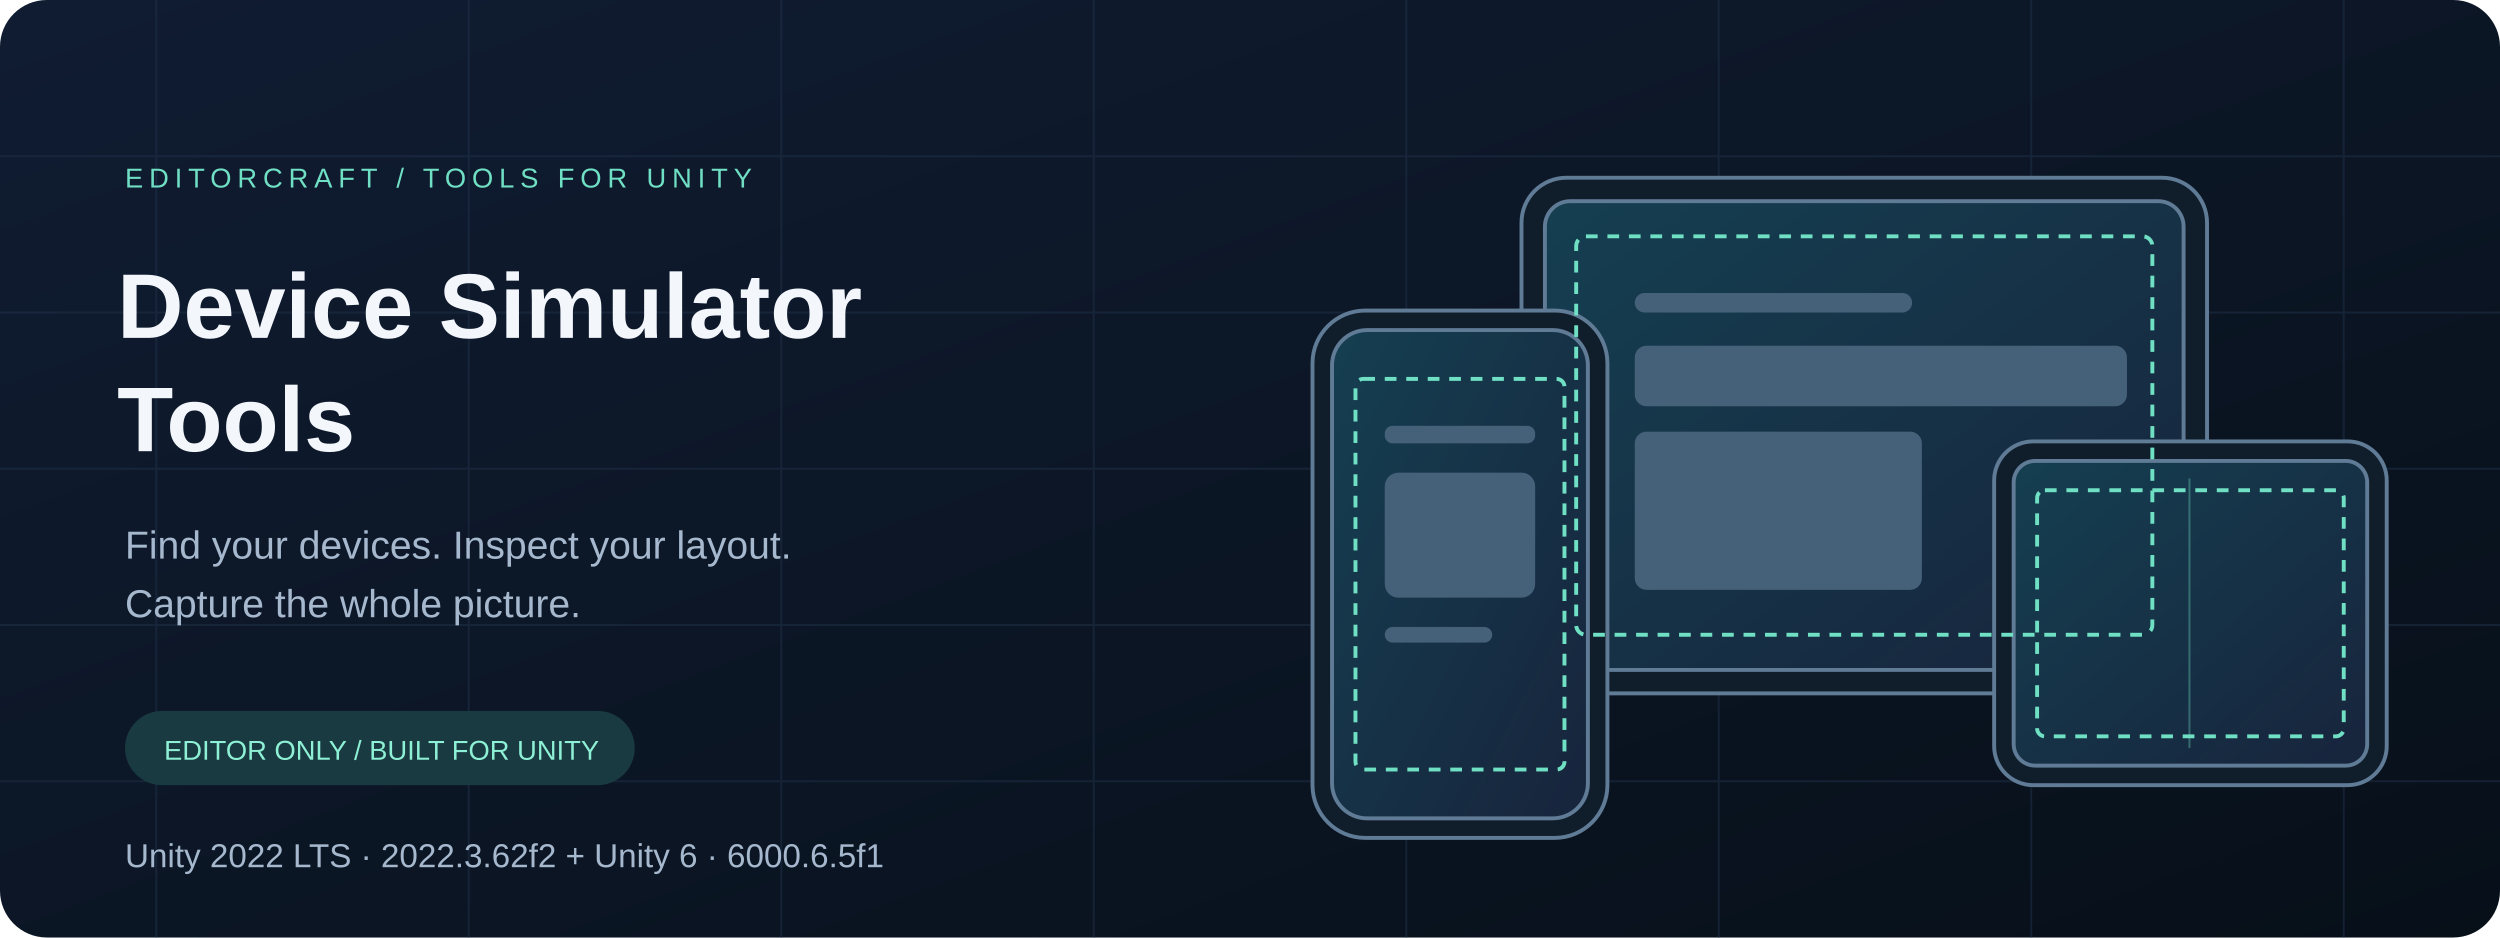
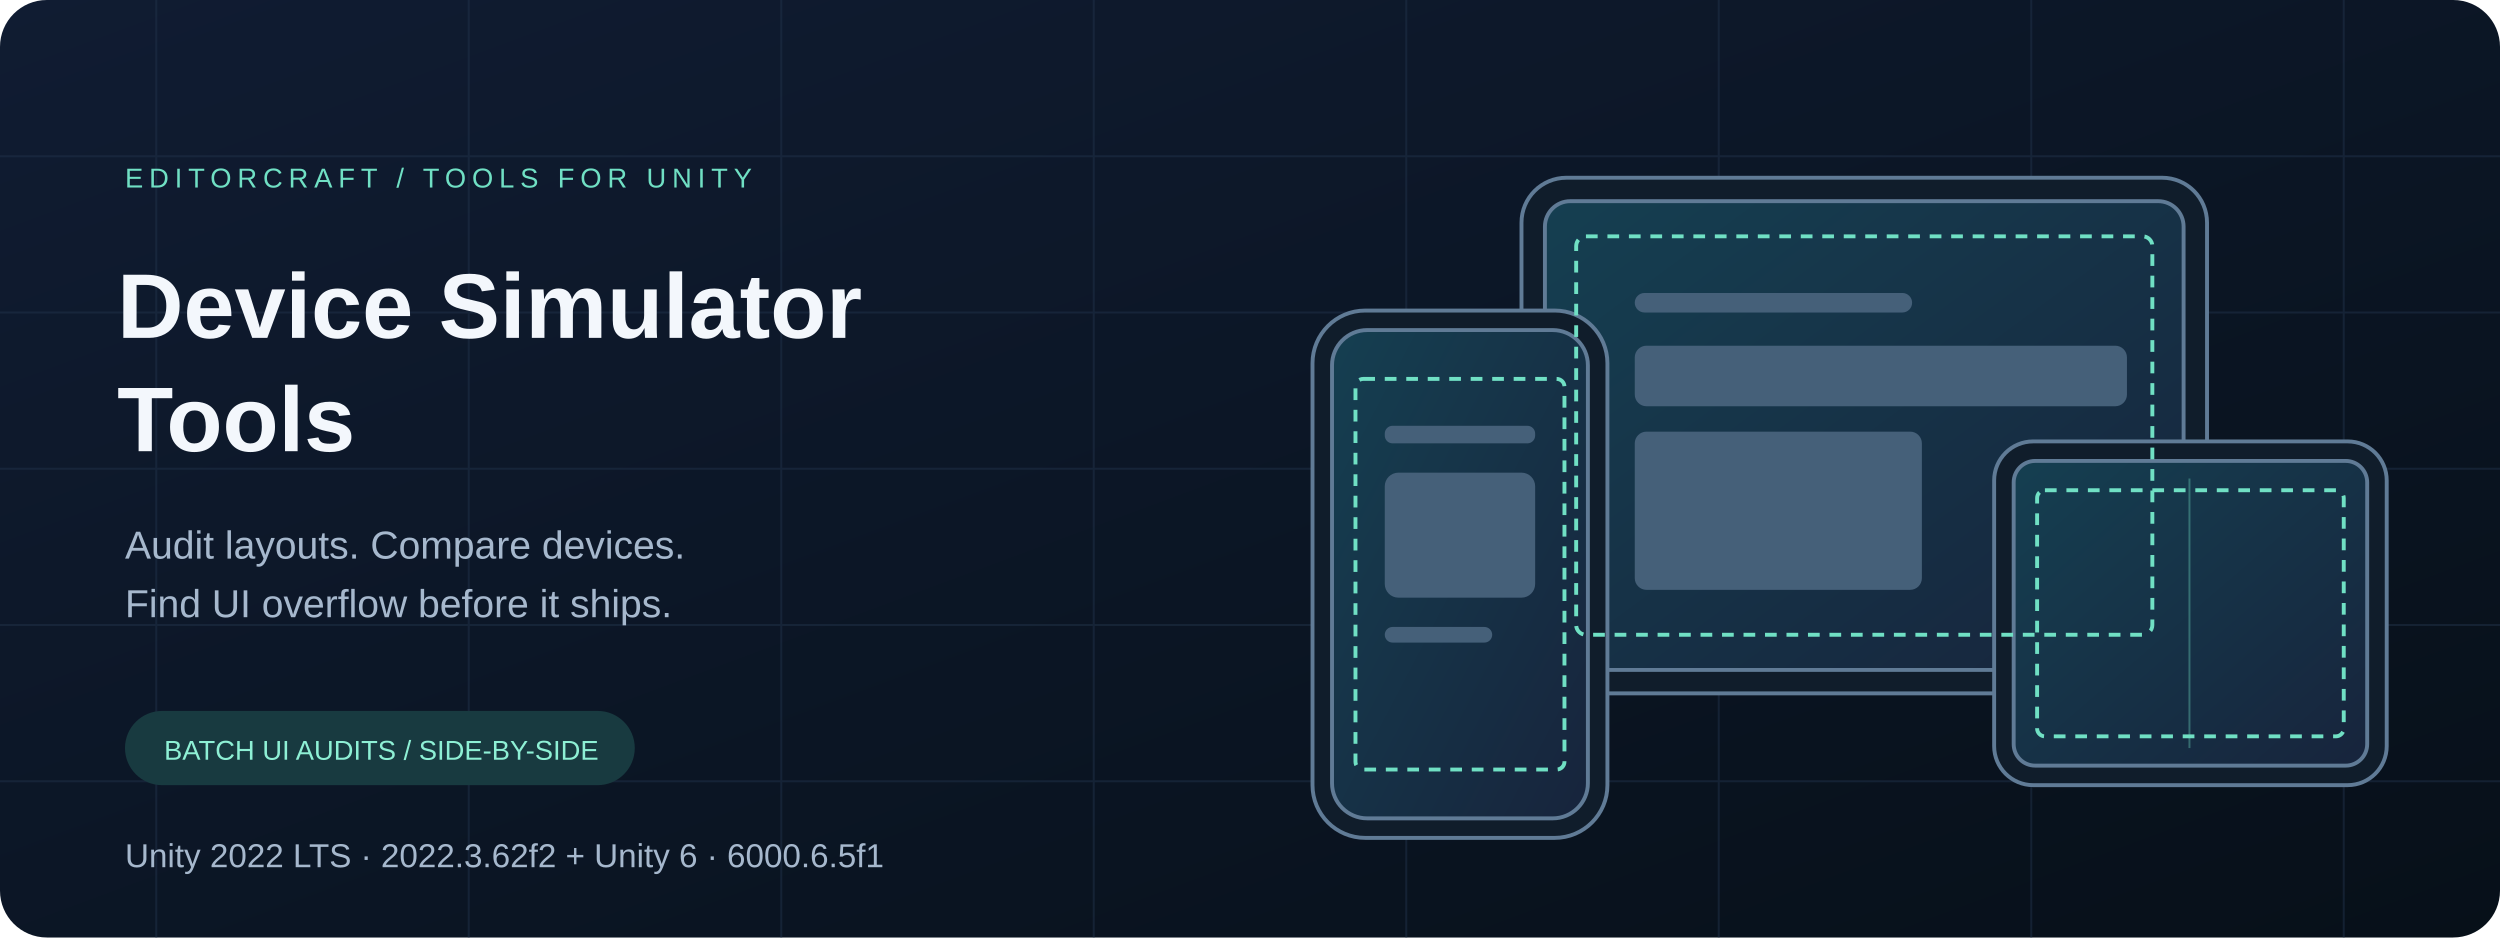
<svg xmlns="http://www.w3.org/2000/svg" width="1280" height="480" viewBox="0 0 1280 480" role="img" aria-labelledby="title desc">
  <defs>
    <linearGradient id="bg" x2="1" y2="1">
      <stop stop-color="#101c32" />
      <stop offset="1" stop-color="#071019" />
    </linearGradient>
    <linearGradient id="screen" x2="1" y2="1">
      <stop stop-color="#153f51" />
      <stop offset="1" stop-color="#17243c" />
    </linearGradient>
  </defs>
  <rect width="1280" height="480" rx="24" fill="url(#bg)" />
  <g fill="none" stroke="#203249" opacity=".5">
    <path d="M0 400H1280M0 320H1280M0 240H1280M0 160H1280M0 80H1280M80 0V480M240 0V480M400 0V480M560 0V480M720 0V480M880 0V480M1040 0V480M1200 0V480" />
  </g>
  <g font-family="Arial, Helvetica, sans-serif">
    <text x="64" y="96" fill="#70e0c4" font-size="14" letter-spacing="3">EDITORCRAFT / TOOLS FOR UNITY</text>
    <text x="60" y="173" fill="#f3f7fc" font-size="47" font-weight="700">Device Simulator</text>
    <text x="60" y="231" fill="#f3f7fc" font-size="47" font-weight="700">Tools</text>
-     <text x="64" y="286" fill="#a6b8cd" font-size="20">Find your devices. Inspect your layout.</text>
-     <text x="64" y="316" fill="#a6b8cd" font-size="20">Capture the whole picture.</text>
+     <text x="64" y="286" fill="#a6b8cd" font-size="20">Audit layouts. Compare devices.</text>
+     <text x="64" y="316" fill="#a6b8cd" font-size="20">Find UI overflow before it ships.</text>
    <rect x="64" y="364" width="261" height="38" rx="19" fill="#183a40" />
-     <text x="84" y="389" fill="#8ef0d5" font-size="14">EDITOR ONLY  /  BUILT FOR UNITY</text>
+     <text x="84" y="389" fill="#8ef0d5" font-size="14">BATCH UI AUDITS  /  SIDE-BY-SIDE</text>
  </g>
  <g stroke="#607b96" stroke-width="2">
    <rect x="779" y="91" width="351" height="264" rx="23" fill="#101d2b" />
    <rect x="791" y="103" width="327" height="240" rx="13" fill="url(#screen)" />
    <rect x="1021" y="226" width="201" height="176" rx="20" fill="#101d2b" />
    <rect x="1031" y="236" width="181" height="156" rx="11" fill="url(#screen)" />
    <rect x="672" y="159" width="151" height="270" rx="27" fill="#101d2b" />
    <rect x="682" y="169" width="131" height="250" rx="18" fill="url(#screen)" />
  </g>
  <g fill="none" stroke="#70e0c4" stroke-width="2" stroke-dasharray="6 5">
    <rect x="807" y="121" width="295" height="204" rx="5" />
    <rect x="694" y="194" width="107" height="200" rx="4" />
    <rect x="1043" y="251" width="157" height="126" rx="4" />
  </g>
  <g fill="#456079">
    <rect x="709" y="218" width="77" height="9" rx="4" />
    <rect x="709" y="242" width="77" height="64" rx="7" />
    <rect x="709" y="321" width="55" height="8" rx="4" />
    <rect x="837" y="150" width="142" height="10" rx="5" />
    <rect x="837" y="177" width="252" height="31" rx="6" />
    <rect x="837" y="221" width="147" height="81" rx="6" />
  </g>
  <path d="M1121 245V383" stroke="#70e0c4" opacity=".35" />
  <text x="64" y="444" fill="#a6b8cd" font-family="Arial, Helvetica, sans-serif" font-size="17">Unity 2022 LTS · 2022.3.62f2  +  Unity 6 · 6000.6.5f1</text>
</svg>
